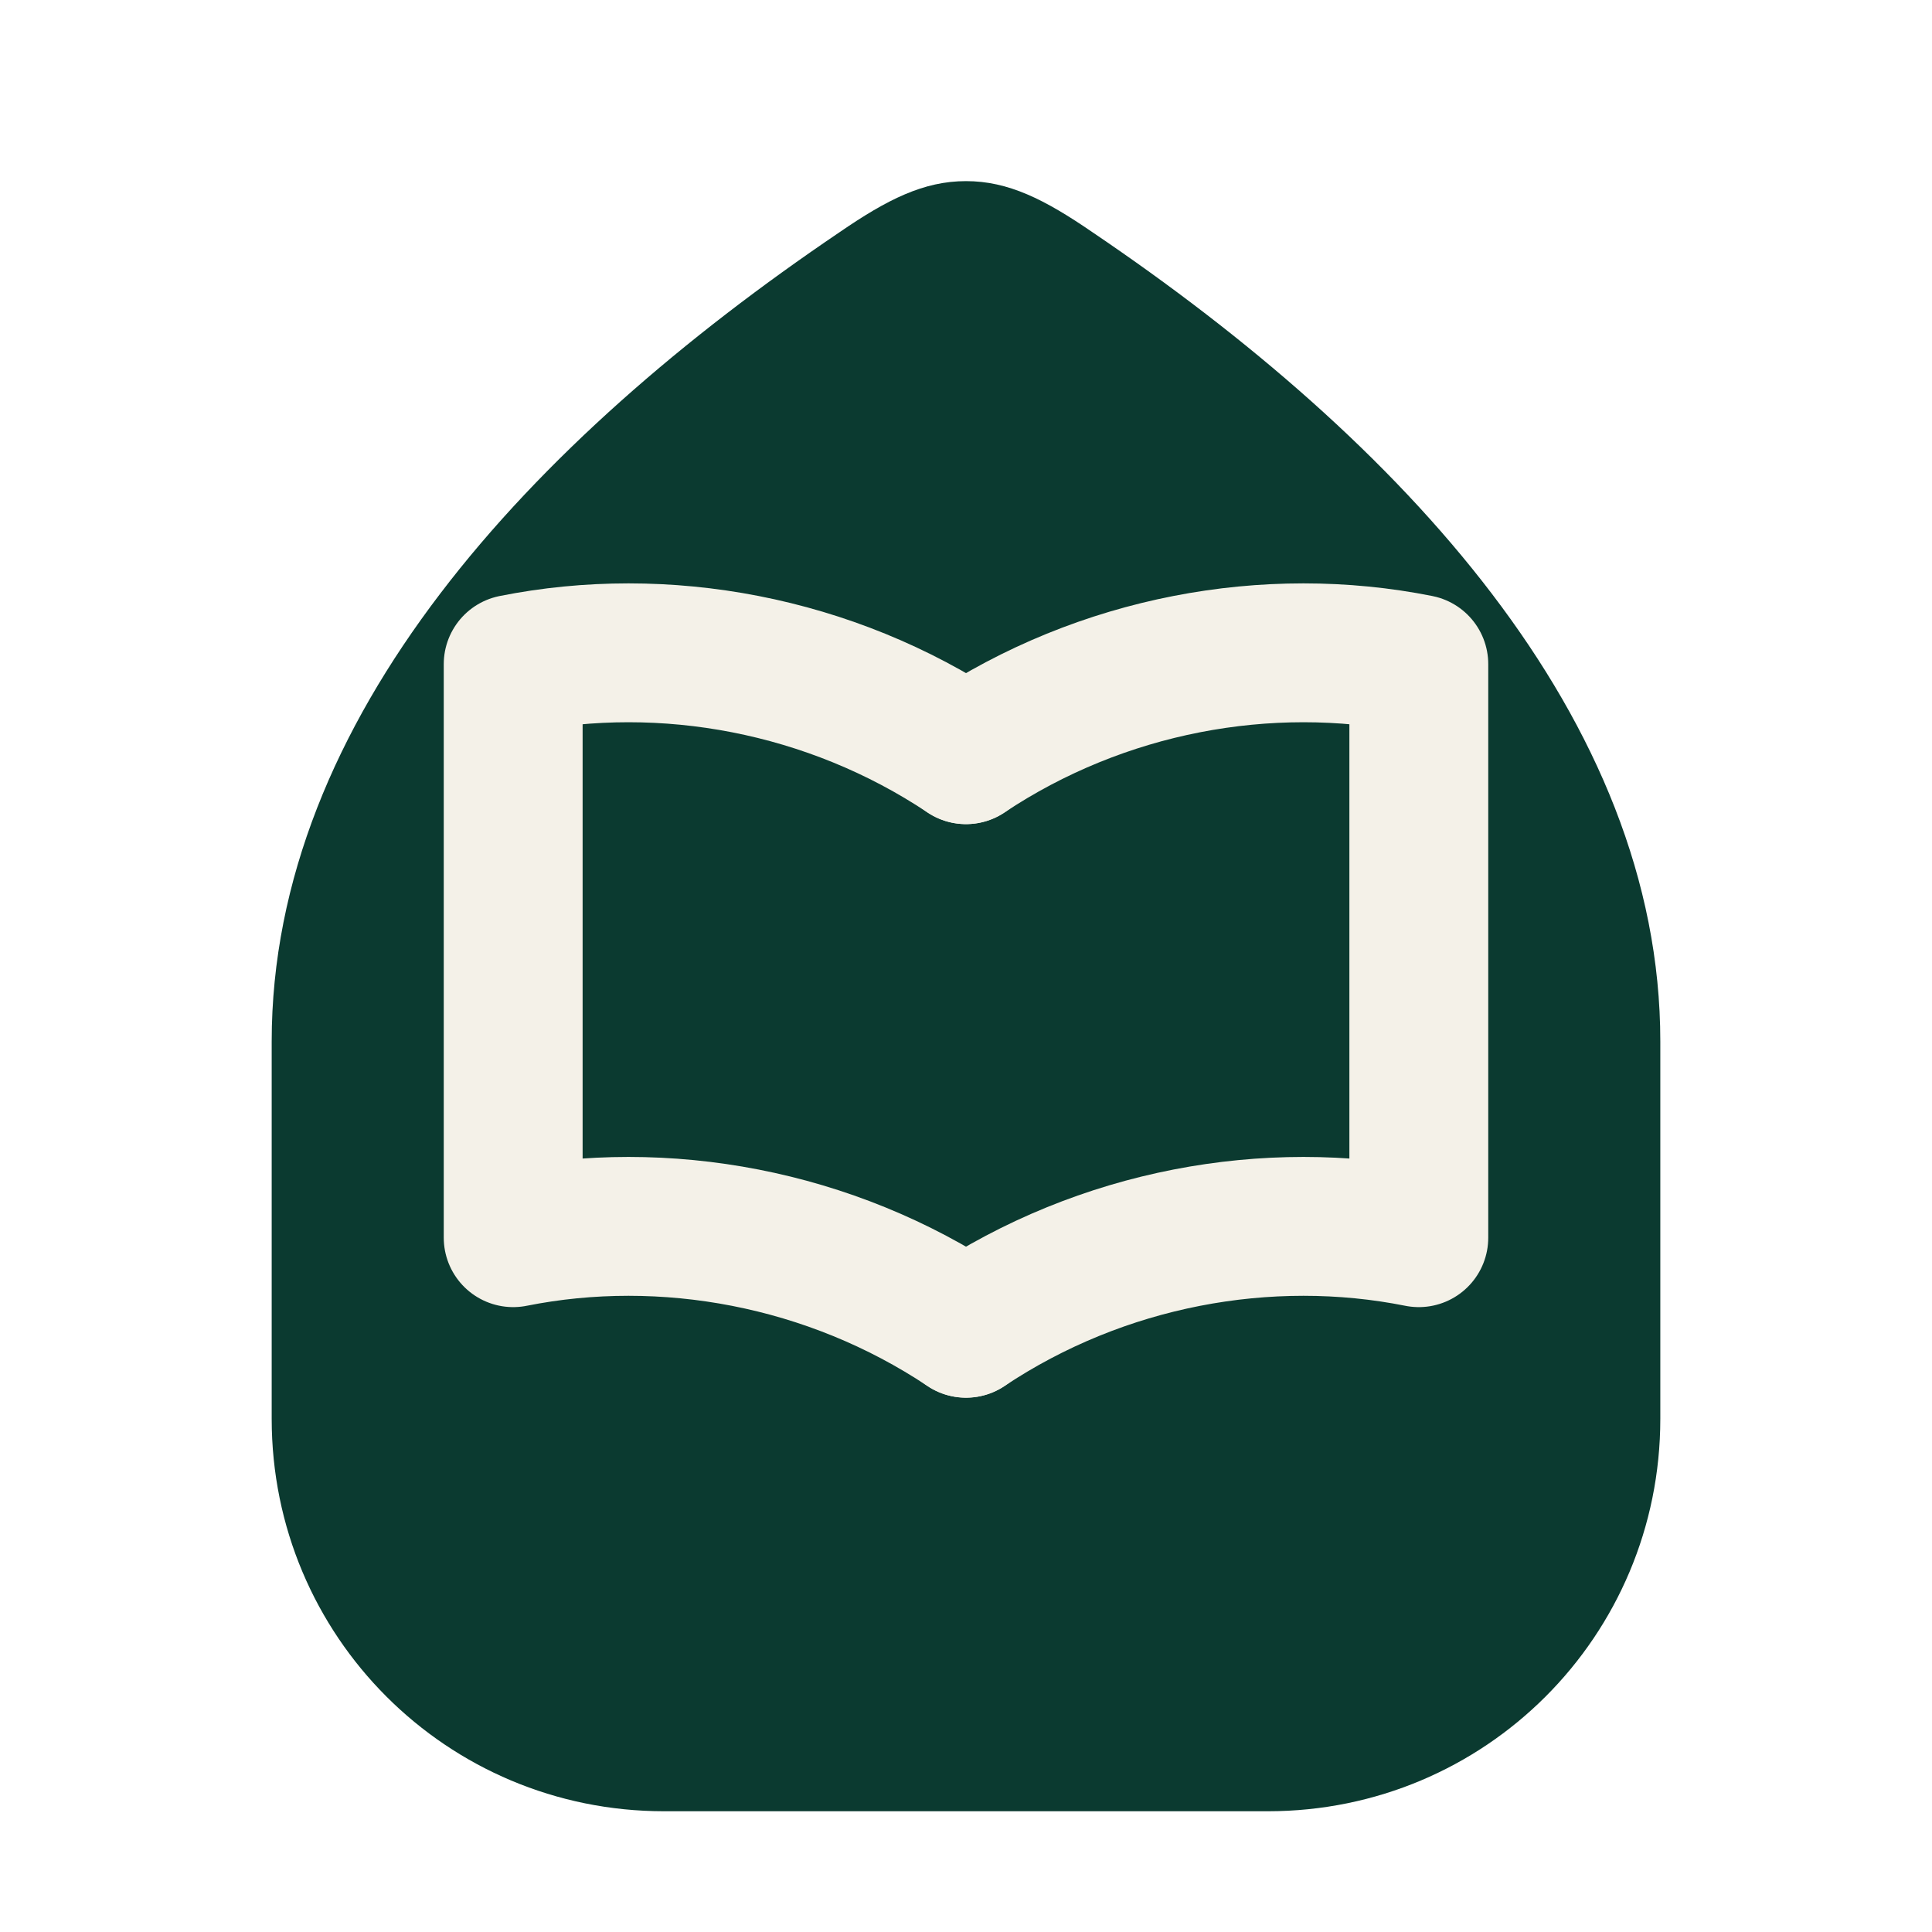
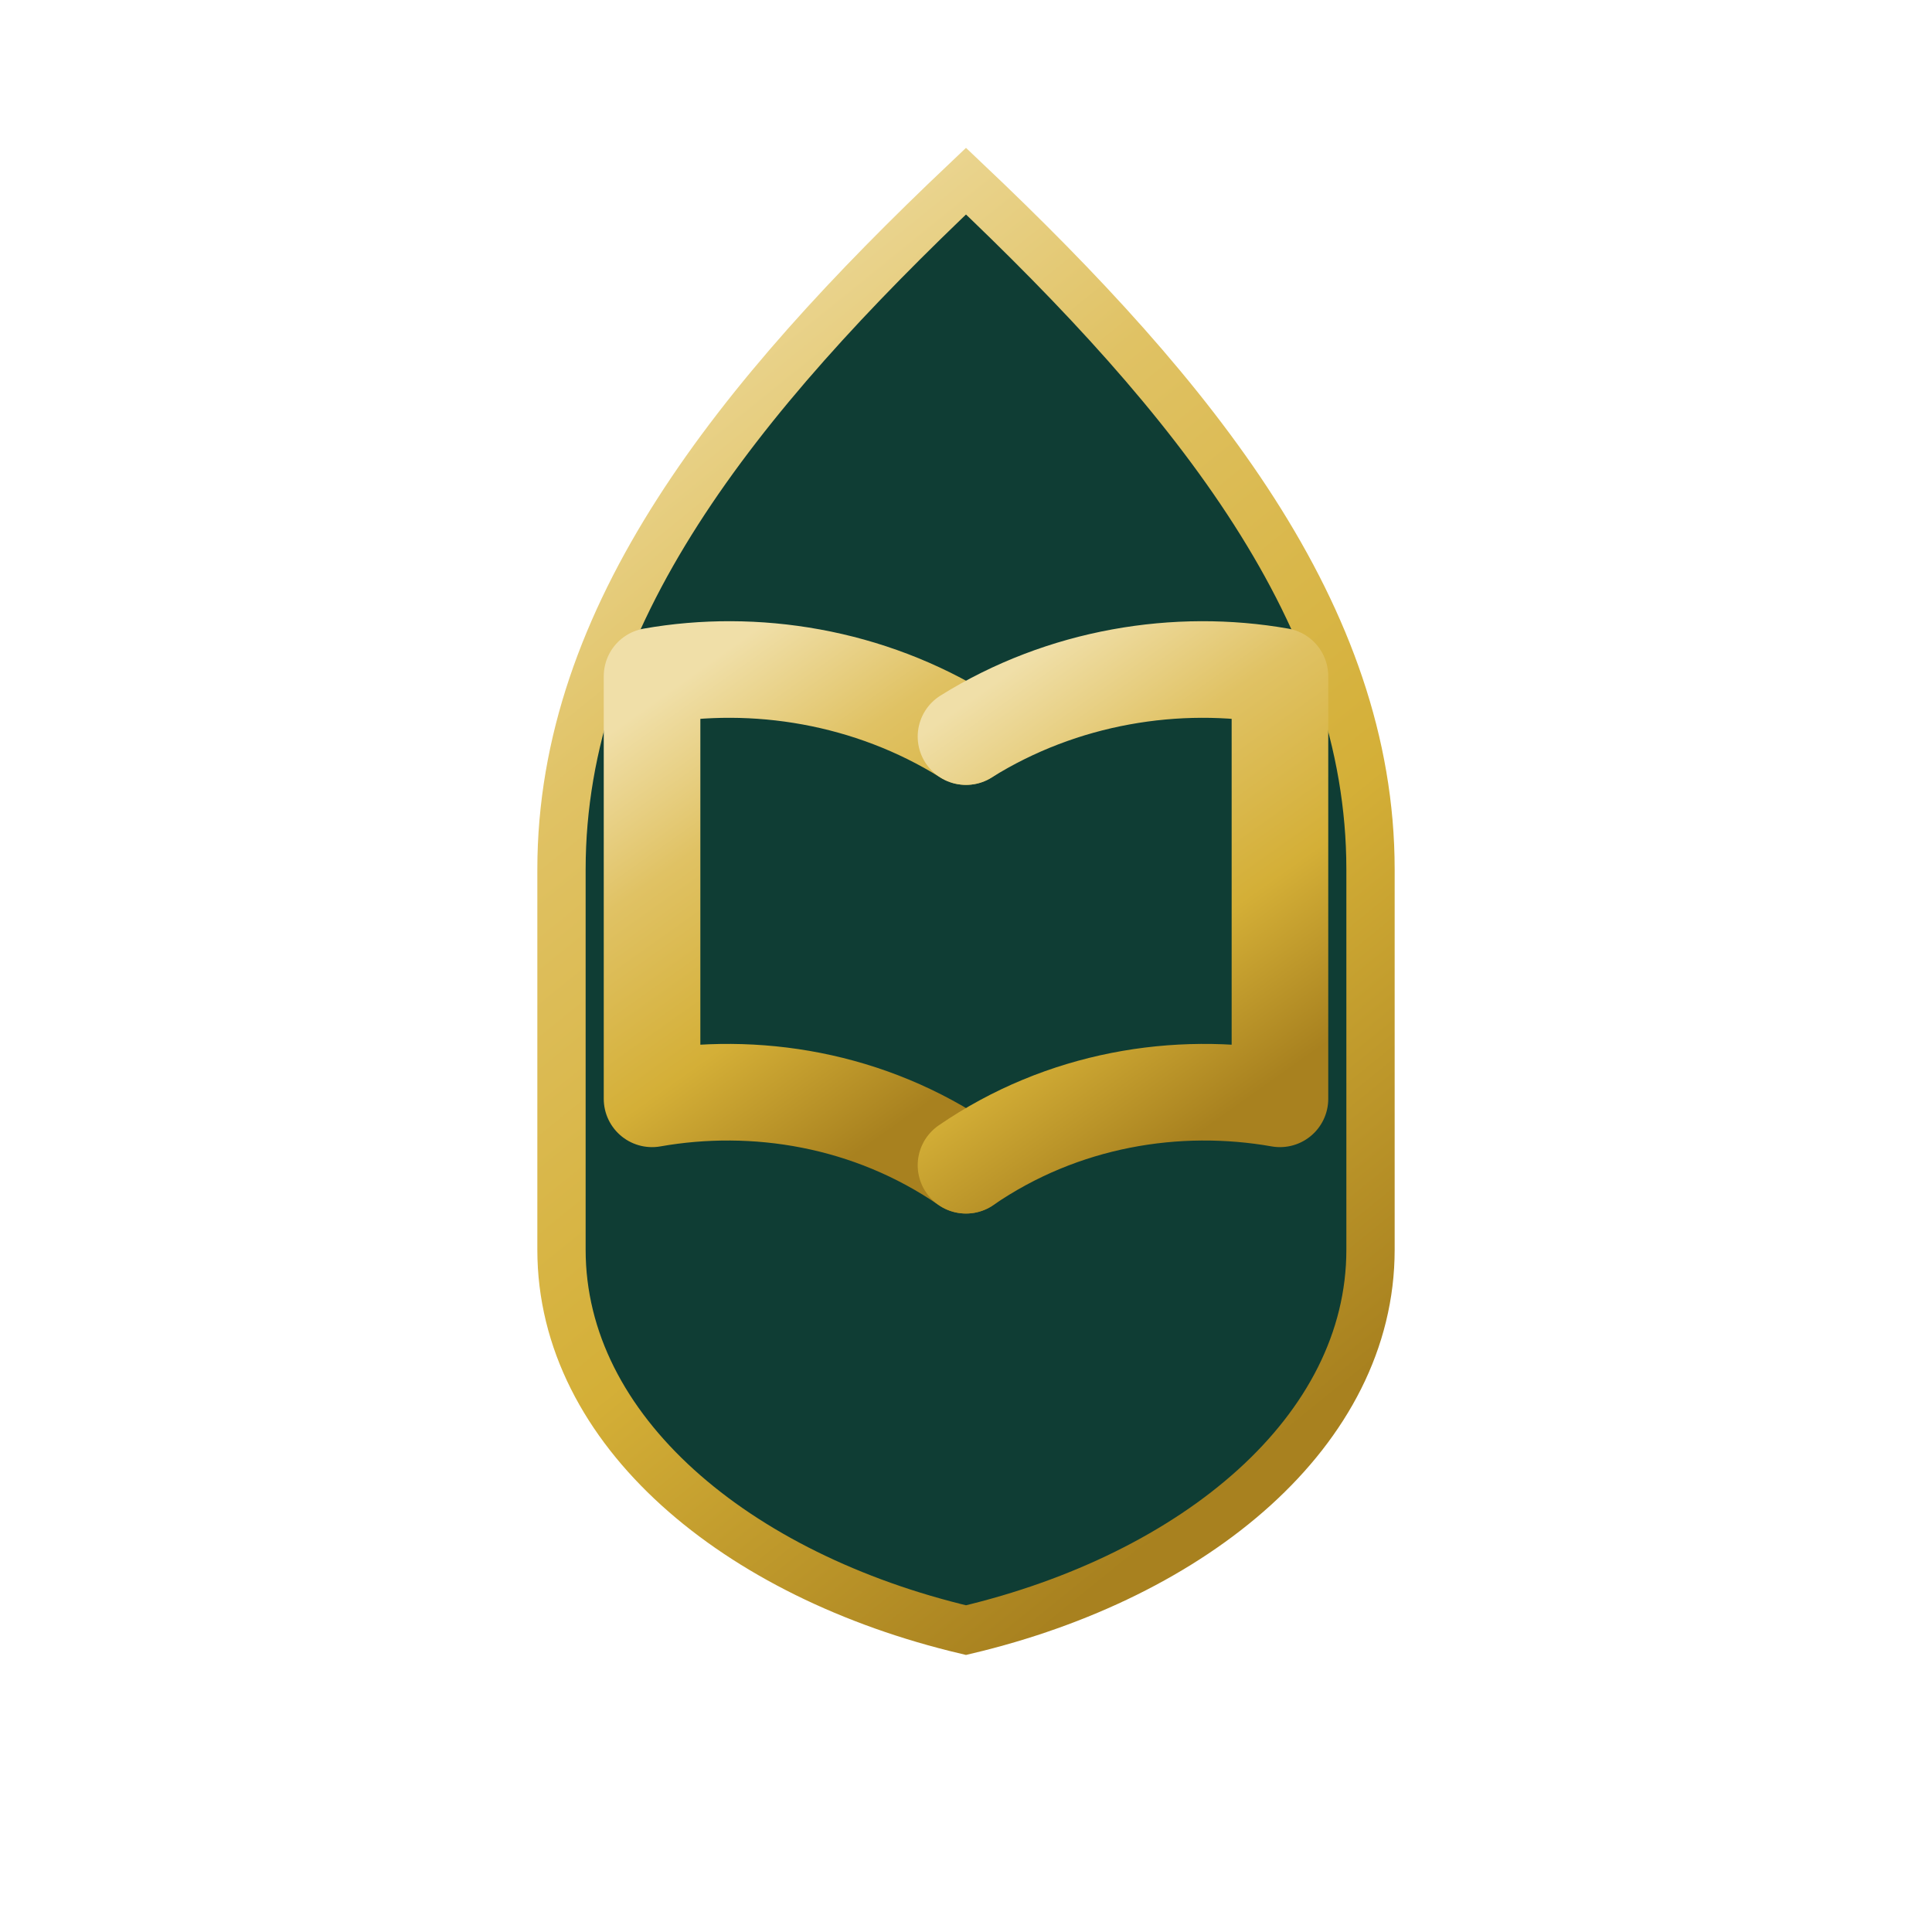
<svg xmlns="http://www.w3.org/2000/svg" viewBox="0 0 64 64" width="64" height="64" role="img" aria-label="learning">
-   <path d="M32 6 C33.4 6 34.6 6.6 36.2 7.7 C46.4 14.6 55 23.8 55 34.5 L55 47 C55 54.2 49.2 60 42 60 L22 60 C14.8 60 9 54.2 9 47 L9 34.5 C9 23.8 17.6 14.6 27.8 7.7 C29.4 6.6 30.6 6 32 6 Z" fill="#0B3A30" />
-   <g fill="none" stroke="#F4F1E8" stroke-width="4.6" stroke-linecap="round" stroke-linejoin="round">
-     <path d="M32 25 C27.5 22 22 21 17 22 L17 41 C22 40 27.5 41 32 44" />
-     <path d="M32 25 C36.5 22 42 21 47 22 L47 41 C42 40 36.5 41 32 44" />
+   <defs>
+     <linearGradient id="fsGold" x1="0.15" y1="0" x2="0.6" y2="1">
+       <stop offset="0%" stop-color="#F0DFA8" />
+       <stop offset="30%" stop-color="#E0C264" />
+       <stop offset="66%" stop-color="#D4AF37" />
+       <stop offset="100%" stop-color="#A8811F" />
+     </linearGradient>
+   </defs>
+   <path d="M32 6 C39.6 13.2 45.4 20.4 45.4 28.8 L45.4 41.4 C45.4 47.4 39.6 52.2 32 54 C24.4 52.2 18.6 47.4 18.6 41.4 L18.6 28.8 C18.6 20.4 24.4 13.2 32 6 Z" fill="#0F3D34" stroke="url(#fsGold)" stroke-width="1.6" />
+   <g fill="none" stroke="url(#fsGold)" stroke-width="3.2" stroke-linecap="round" stroke-linejoin="round">
+     <path d="M32 24.4 C28.8 22.4 25 21.8 21.6 22.4 L21.6 36.4 C25 35.8 28.8 36.4 32 38.6" />
+     <path d="M32 24.4 C35.2 22.4 39 21.8 42.4 22.4 L42.4 36.4 C39 35.8 35.2 36.4 32 38.6" />
  </g>
</svg>
